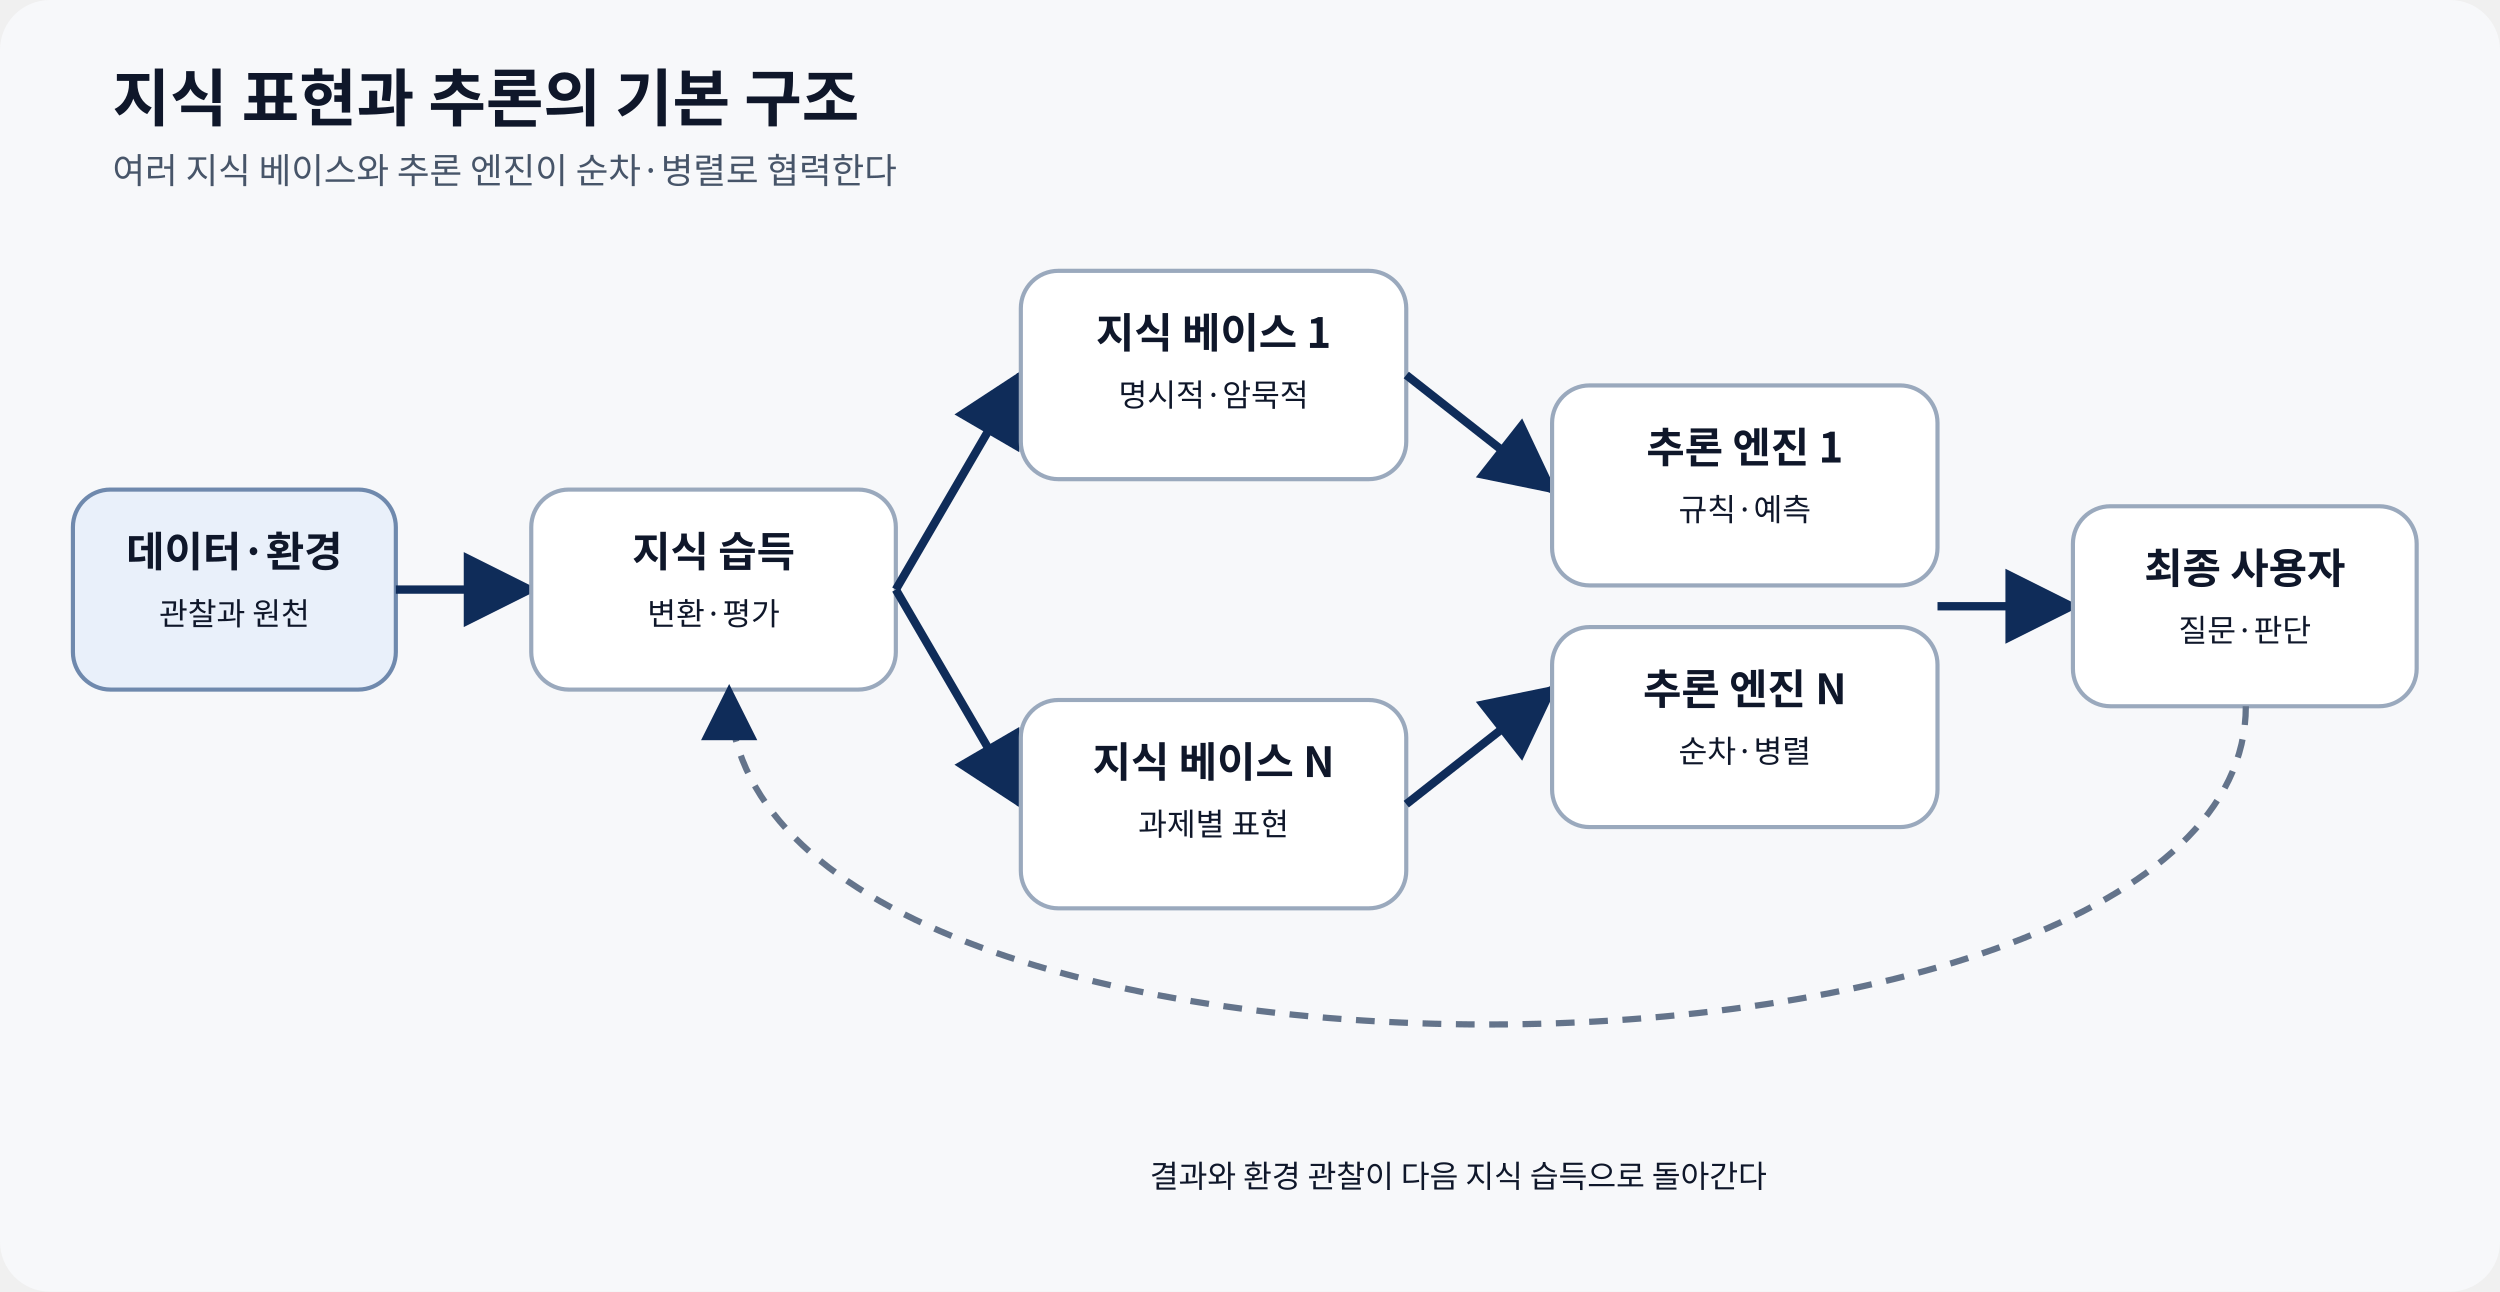
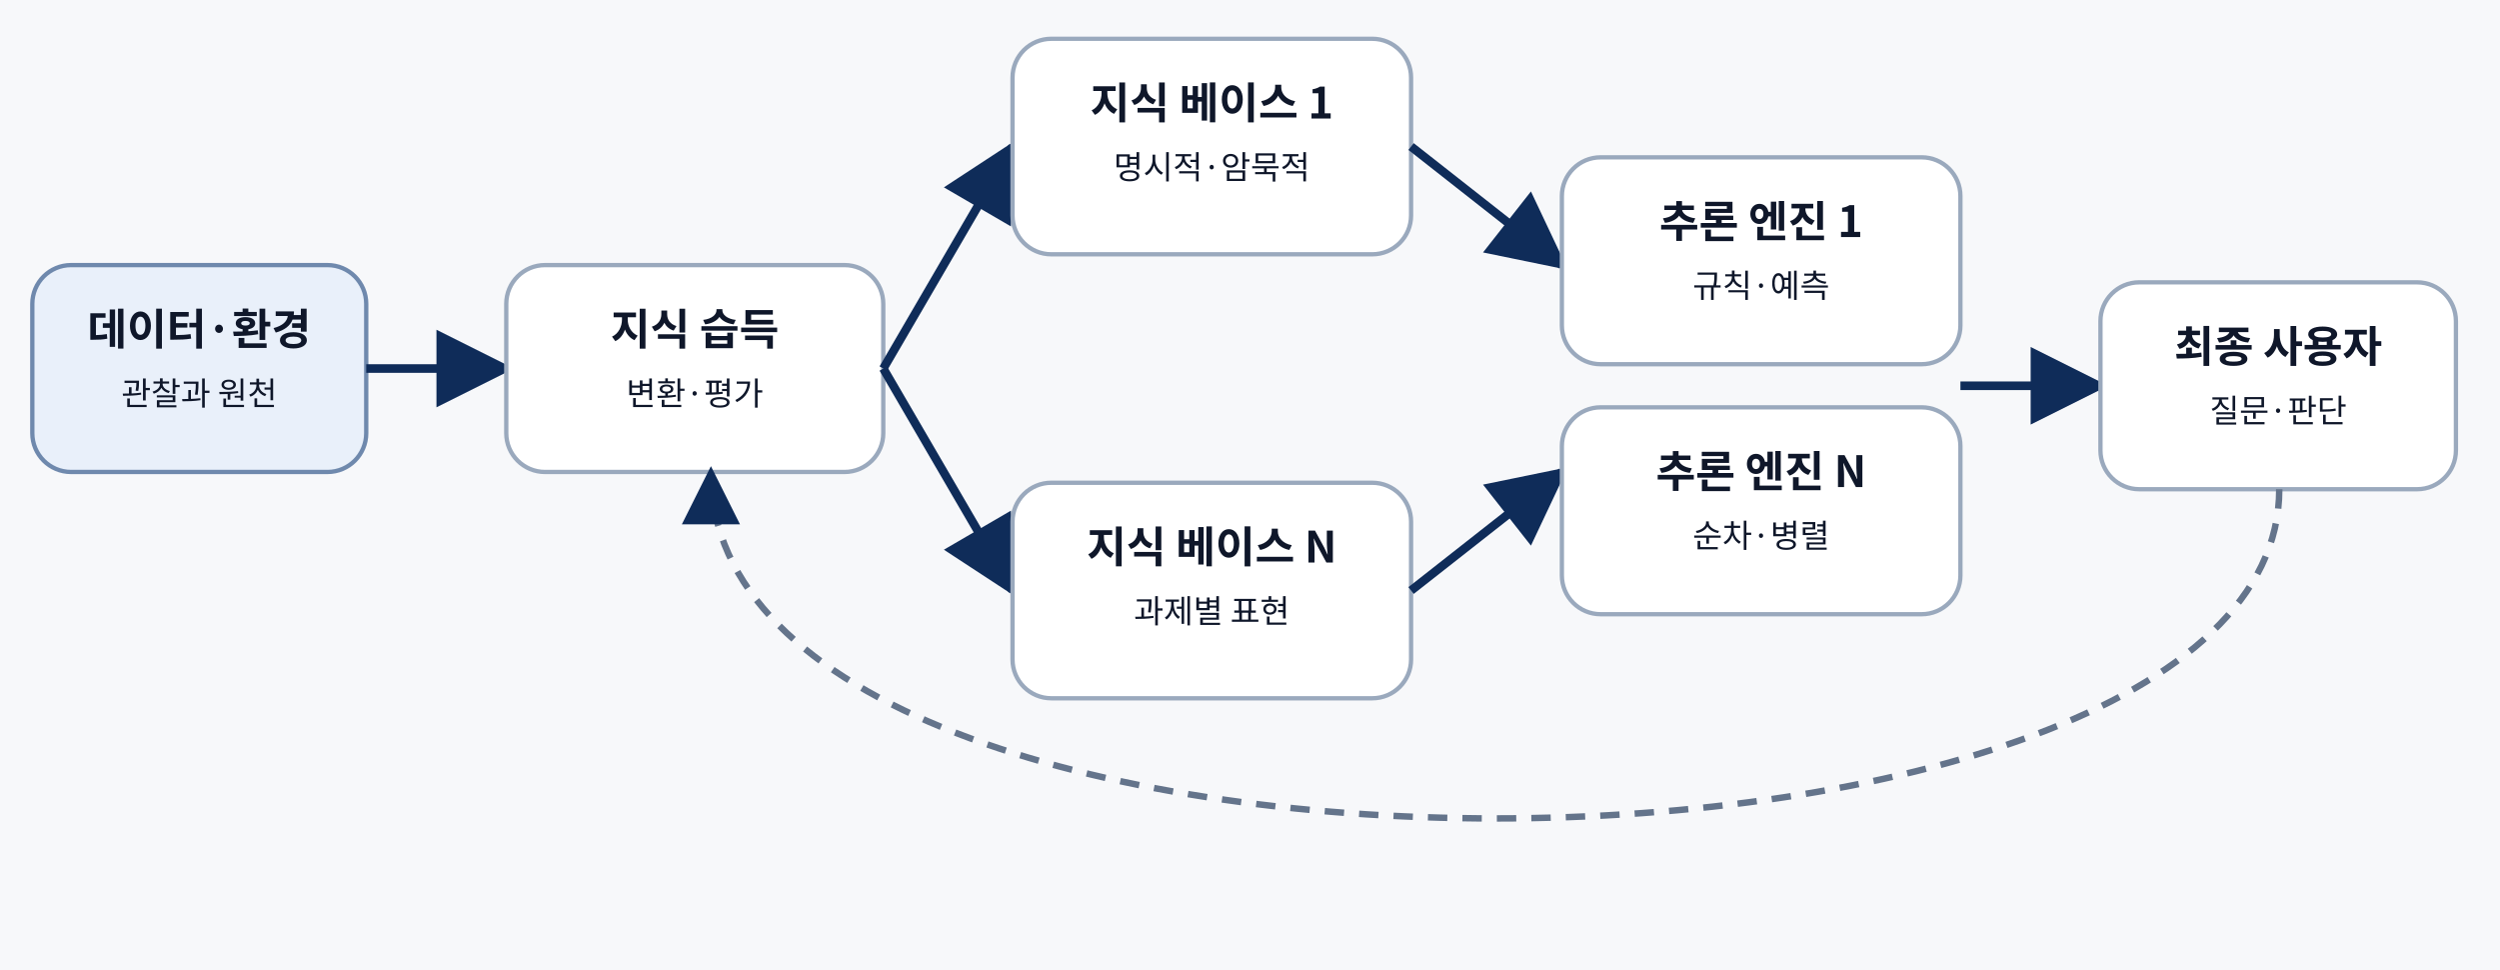
- <svg xmlns="http://www.w3.org/2000/svg" viewBox="0 0 1200 620" role="img" aria-labelledby="title desc">
+ <svg xmlns="http://www.w3.org/2000/svg" viewBox="20 112 1160 450" role="img" aria-labelledby="title desc">
  <defs>
    <marker id="arrow" viewBox="0 0 10 10" refX="9" refY="5" markerWidth="9" markerHeight="9" orient="auto-start-reverse">
      <path d="M0 0 L10 5 L0 10 Z" fill="#0f2c59" />
    </marker>
  </defs>
  <style>.t{font-family:'Noto Sans CJK KR','Apple SD Gothic Neo','Malgun Gothic','Noto Sans KR',NanumGothic,Inter,system-ui,sans-serif;fill:#0f172a}.title{font-size:30px;font-weight:800}.sub{font-size:17px;fill:#475569}.box{fill:#fff;stroke:#9aa9bd;stroke-width:2}.focus{fill:#0f2c59;stroke:#0f2c59;stroke-width:2}.soft{fill:#e9f0fa;stroke:#6f89ad;stroke-width:2}.label{font-size:20px;font-weight:750}.small{font-size:15px}.white{fill:#fff}.arrow{fill:none;stroke:#0f2c59;stroke-width:4;marker-end:url(#arrow)}.dash{fill:none;stroke:#64748b;stroke-width:3;stroke-dasharray:9 7;marker-end:url(#arrow)}</style>
  <rect width="1200" height="620" rx="24" fill="#f7f8fa" />
-   <text class="t title" x="54" y="58">지식 표현과 추론의 기본 구조</text>
-   <text class="t sub" x="54" y="88">여러 지식 베이스와 추론 엔진이 순차·병렬로 협력한다</text>
  <rect class="soft" x="35" y="235" width="155" height="96" rx="18" />
  <text class="t label" x="112.5" y="272" text-anchor="middle">데이터·환경</text>
  <text class="t small" x="112.5" y="300" text-anchor="middle">관찰과 원천</text>
  <path class="arrow" d="M190 283 L255 283" />
  <rect class="box" x="255" y="235" width="175" height="96" rx="18" />
  <text class="t label" x="342.5" y="272" text-anchor="middle">지식 습득</text>
  <text class="t small" x="342.5" y="300" text-anchor="middle">변환·평가</text>
  <path class="arrow" d="M430 283 L490 180" />
  <path class="arrow" d="M430 283 L490 386" />
  <rect class="box" x="490" y="130" width="185" height="100" rx="18" />
  <text class="t label" x="582.5" y="167" text-anchor="middle">지식 베이스 1</text>
  <text class="t small" x="582.5" y="195" text-anchor="middle">명시적·암묵적</text>
  <rect class="box" x="490" y="336" width="185" height="100" rx="18" />
  <text class="t label" x="582.5" y="373" text-anchor="middle">지식 베이스 N</text>
  <text class="t small" x="582.5" y="401" text-anchor="middle">과제별 표현</text>
  <path class="arrow" d="M675 180 L745 235" />
  <path class="arrow" d="M675 386 L745 331" />
  <rect class="box" x="745" y="185" width="185" height="96" rx="18" />
  <text class="t label" x="837.5" y="222" text-anchor="middle">추론 엔진 1</text>
  <text class="t small" x="837.5" y="250" text-anchor="middle">규칙·예측</text>
  <rect class="box" x="745" y="301" width="185" height="96" rx="18" />
  <text class="t label" x="837.5" y="338" text-anchor="middle">추론 엔진 N</text>
  <text class="t small" x="837.5" y="366" text-anchor="middle">순차·병렬</text>
  <path class="arrow" d="M930 291 L995 291" />
  <rect class="box" x="995" y="243" width="165" height="96" rx="18" />
  <text class="t label" x="1077.5" y="280" text-anchor="middle">최종 사용자</text>
  <text class="t small" x="1077.5" y="308" text-anchor="middle">질문·판단</text>
  <path class="dash" d="M1078 339 C1078 540 350 548 350 331" />
-   <text class="t small" x="700" y="570" text-anchor="middle">결과와 환경 관찰이 다음 지식 습득으로 돌아간다</text>
</svg>
